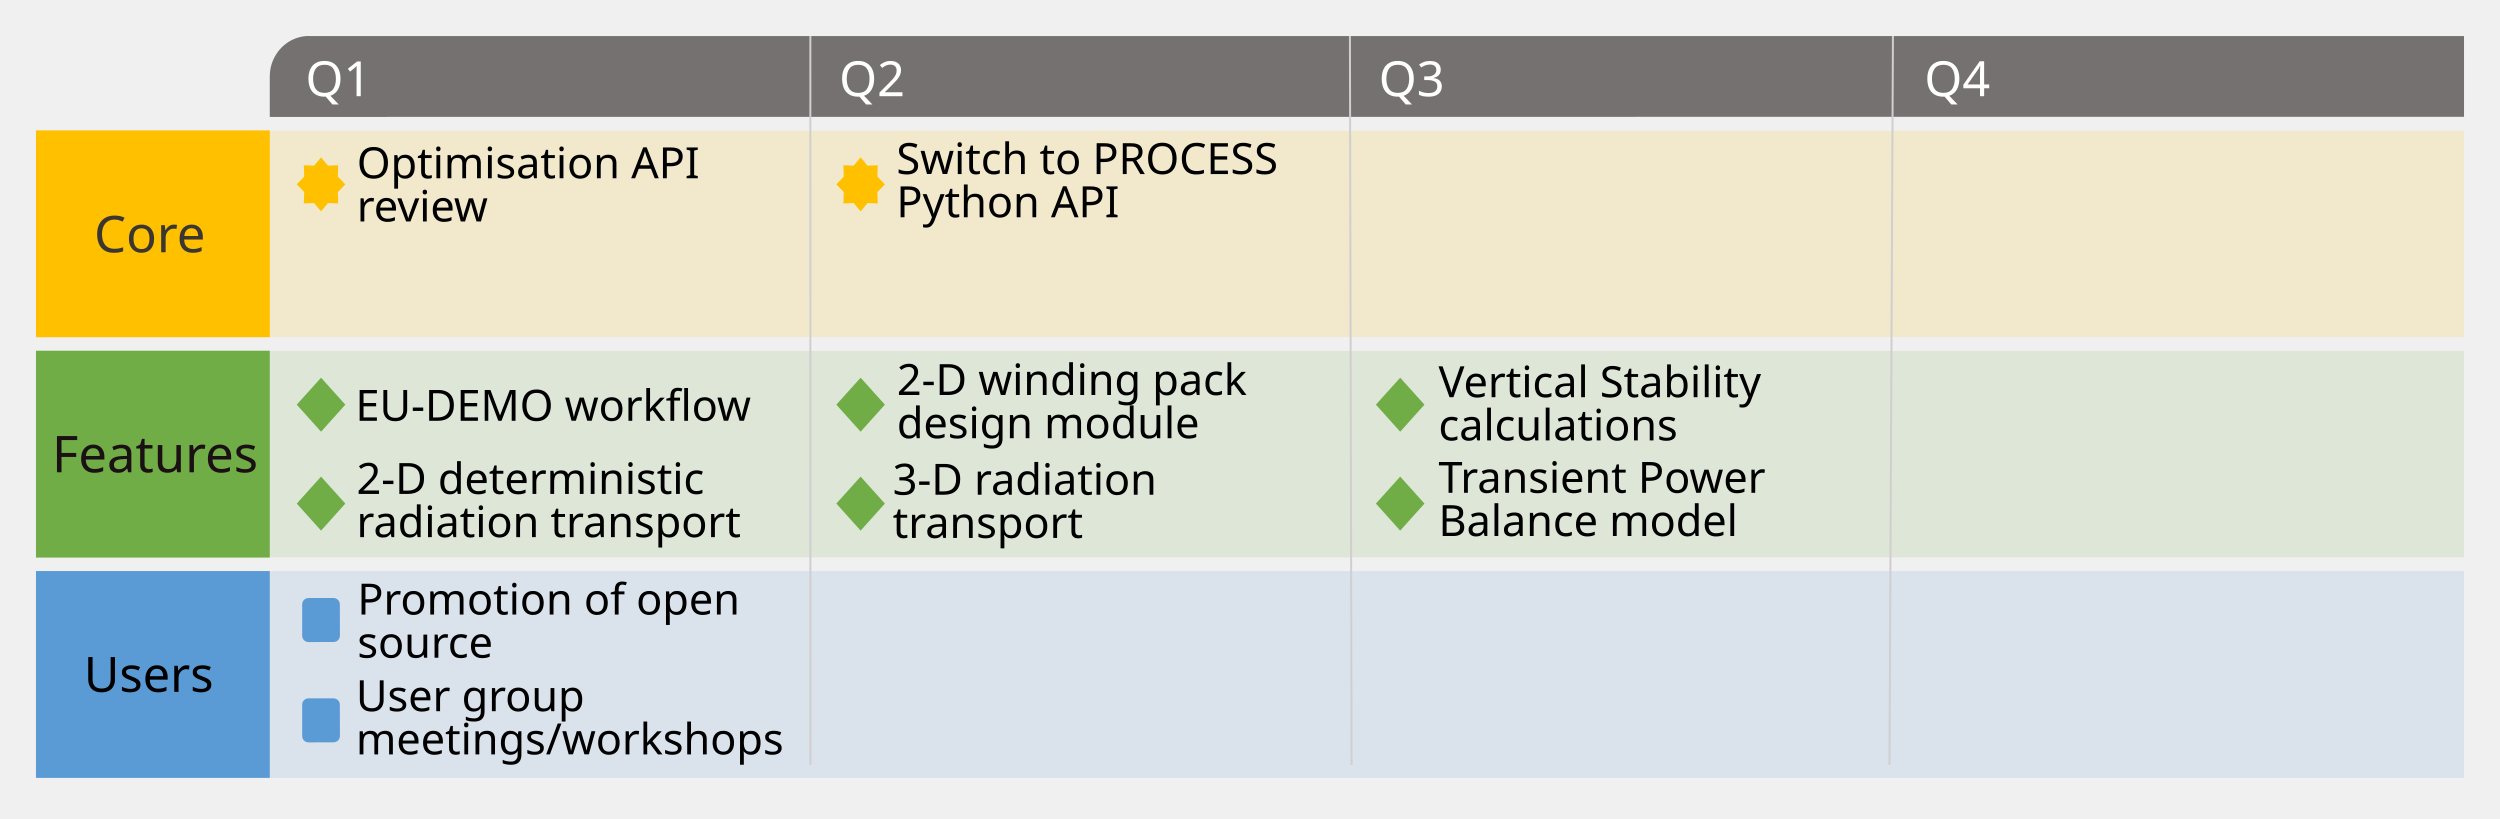
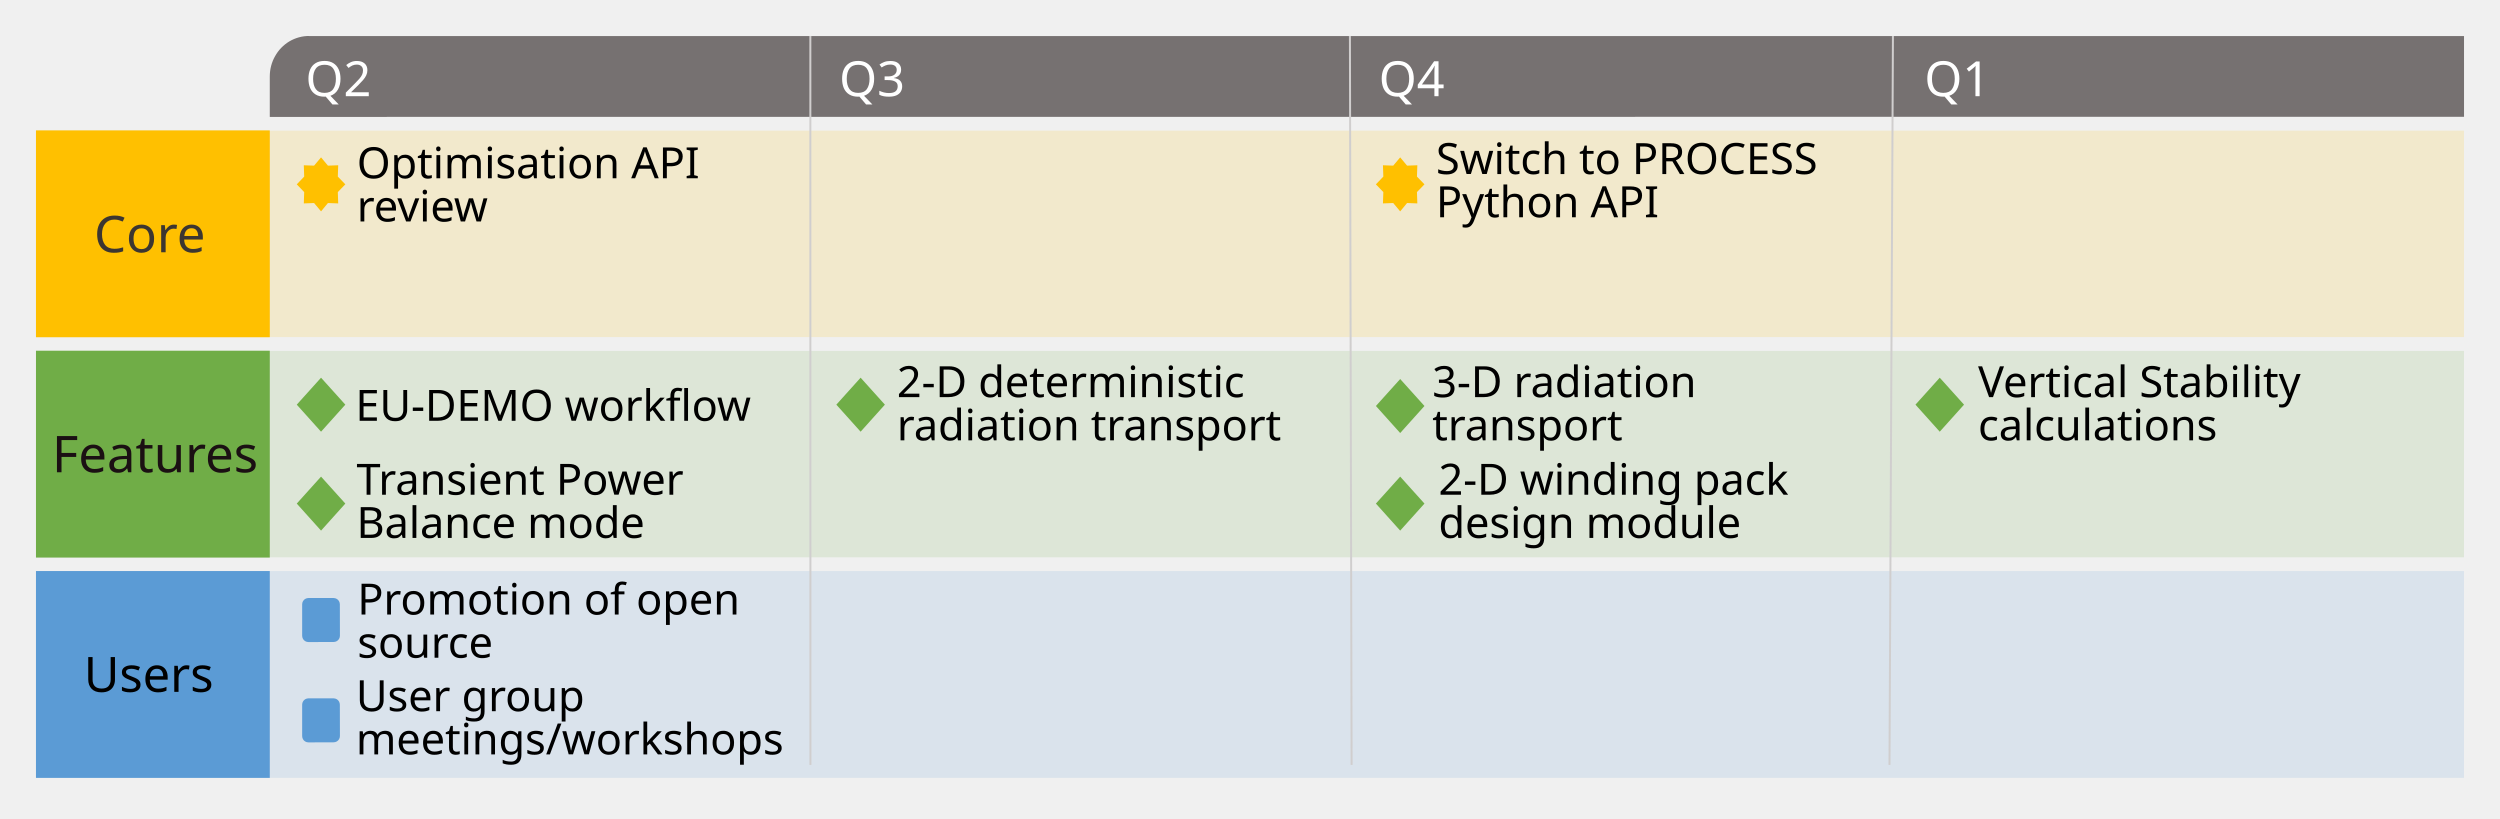
<svg xmlns="http://www.w3.org/2000/svg" width="278mm" height="91mm" viewBox="0 0 278 91" version="1.1" id="svg5">
  <defs id="defs2">
    <clipPath clipPathUnits="userSpaceOnUse" id="clipPath39">
      <path d="M 0,0.028 H 959.981 V 539.999 H 0 Z" clip-rule="evenodd" id="path37" />
    </clipPath>
    <clipPath clipPathUnits="userSpaceOnUse" id="clipPath51">
      <path d="M 30.246,125.121 H 906.18 v 71.746 H 30.246 Z" id="path49" />
    </clipPath>
    <clipPath clipPathUnits="userSpaceOnUse" id="clipPath65">
      <path d="m 30.331,201.798 h 875.934 v 75.998 H 30.331 Z" id="path63" />
    </clipPath>
    <clipPath clipPathUnits="userSpaceOnUse" id="clipPath79">
      <path d="m 30.217,282.926 h 875.962 v 75.97 H 30.217 Z" id="path77" />
    </clipPath>
  </defs>
  <g id="layer1">
    <g id="g35" clip-path="url(#clipPath39)" transform="matrix(0.3004796,0,0,-0.3004796,0.9333856,164.8634)">
      <g id="g45" transform="matrix(1.025869,0,0,1.067325,-20.82269,127.2185)">
        <g id="g47" />
        <g id="g57">
          <g clip-path="url(#clipPath51)" opacity="0.15" id="g55">
            <path d="M 468.198,125.15 H 30.246 v 71.716 H 906.151 V 125.15 Z" style="fill:#5b9bd5;fill-opacity:1;fill-rule:evenodd;stroke:none" id="path53" />
          </g>
        </g>
      </g>
      <g id="g59" transform="matrix(1.025869,0,0,1.007586,-20.90853,138.9725)">
        <g id="g61" />
        <g id="g71">
          <g clip-path="url(#clipPath65)" opacity="0.15" id="g69">
            <path d="M 468.283,201.827 H 30.331 v 75.968 h 875.905 v -75.968 z" style="fill:#70ad47;fill-opacity:1;fill-rule:evenodd;stroke:none" id="path67" />
          </g>
        </g>
      </g>
-       <g id="g231-5" transform="translate(-216.1472,165.7797)">
-         <text transform="matrix(1,0,0,-1,745.398,235.899)" style="font-variant:normal;font-weight:normal;font-size:15.987px;line-height:1;font-family:sans-serif;-inkscape-font-specification:sans-serif;writing-mode:lr-tb;white-space:pre;inline-size:145.862;fill:#000000;fill-opacity:1;fill-rule:nonzero;stroke:none" id="text235-3" xml:space="preserve">
-           <tspan x="0" y="0" id="tspan74309">Vertical Stability </tspan>
-           <tspan x="0" y="15.987" id="tspan74311">calculations
+       <g id="g231-3" transform="translate(-616.5547,141.8251)">
+         <text transform="matrix(1,0,0,-1,745.398,235.899)" style="font-variant:normal;font-weight:normal;font-size:15.987px;line-height:1;font-family:sans-serif;-inkscape-font-specification:sans-serif;writing-mode:lr-tb;white-space:pre;inline-size:161.734;fill:#000000;fill-opacity:1;fill-rule:nonzero;stroke:none" id="text235-6" xml:space="preserve">
+           <tspan x="0" y="12.146" id="tspan39450">Transient Power </tspan>
+           <tspan x="0" y="28.133" id="tspan39452">Balance mode
</tspan>
        </text>
      </g>
-       <g id="g231-5-6" transform="translate(-216.1472,128.758)">
-         <text transform="matrix(1,0,0,-1,745.398,253.5097)" style="font-variant:normal;font-weight:normal;font-size:15.987px;line-height:1;font-family:sans-serif;-inkscape-font-specification:sans-serif;writing-mode:lr-tb;white-space:pre;inline-size:173.576;fill:#000000;fill-opacity:1;fill-rule:nonzero;stroke:none" id="text235-3-2" xml:space="preserve">
-           <tspan x="0" y="15.987" id="tspan74313">Transient Power </tspan>
-           <tspan x="0" y="31.974" id="tspan74315">Balance model
+       <g id="g231-5" transform="translate(-16.46637,165.7943)">
+         <text transform="matrix(1,0,0,-1,745.398,235.899)" style="font-variant:normal;font-weight:normal;font-size:15.987px;line-height:1;font-family:sans-serif;-inkscape-font-specification:sans-serif;writing-mode:lr-tb;white-space:pre;inline-size:145.862;fill:#000000;fill-opacity:1;fill-rule:nonzero;stroke:none" id="text235-3" xml:space="preserve">
+           <tspan x="0" y="0" id="tspan39454">Vertical Stability </tspan>
+           <tspan x="0" y="15.987" id="tspan39456">calculations
</tspan>
        </text>
      </g>
-       <text transform="matrix(1,0,0,-1,327.2614,365.5767)" style="font-variant:normal;font-weight:normal;font-size:15.987px;line-height:1;font-family:sans-serif;-inkscape-font-specification:sans-serif;writing-mode:lr-tb;white-space:pre;inline-size:154.221;fill:#000000;fill-opacity:1;fill-rule:nonzero;stroke:none" id="text325-7" xml:space="preserve">
-         <tspan x="0" y="0" id="tspan74317">3-D radiation </tspan>
-         <tspan x="0" y="15.987" id="tspan74319">transport</tspan>
+       <g id="g231-5-6" transform="translate(-216.1472,144.042)">
+         <text transform="matrix(1,0,0,-1,745.398,253.5097)" style="font-variant:normal;font-weight:normal;font-size:15.987px;line-height:1;font-family:sans-serif;-inkscape-font-specification:sans-serif;writing-mode:lr-tb;white-space:pre;inline-size:173.576;fill:#000000;fill-opacity:1;fill-rule:nonzero;stroke:none" id="text235-3-2" xml:space="preserve">
+           <tspan x="0" y="31.974" id="tspan39458">2-D winding pack </tspan>
+           <tspan x="0" y="47.961" id="tspan39460">design module
+ </tspan>
+         </text>
+       </g>
+       <text transform="matrix(1,0,0,-1,526.9422,401.6933)" style="font-variant:normal;font-weight:normal;font-size:15.987px;line-height:1;font-family:sans-serif;-inkscape-font-specification:sans-serif;writing-mode:lr-tb;white-space:pre;inline-size:154.221;fill:#000000;fill-opacity:1;fill-rule:nonzero;stroke:none" id="text325-7" xml:space="preserve">
+         <tspan x="0" y="0" id="tspan39462">3-D radiation </tspan>
+         <tspan x="0" y="15.987" id="tspan39464">transport</tspan>
      </text>
      <g id="g73" transform="matrix(1.002688,0,0,1.007958,0.1820512,138.6613)">
        <g id="g75" />
        <g id="g85" transform="matrix(1.023084,0,0,1,-20.91773,0)">
          <g clip-path="url(#clipPath79)" opacity="0.15" id="g83">
            <path d="M 468.198,282.954 H 30.217 v 75.94 h 875.934 v -75.94 z" style="fill:#ffc000;fill-opacity:1;fill-rule:evenodd;stroke:none" id="path81" />
          </g>
        </g>
      </g>
      <path d="m 111.198,535.326 h 797.566 v 0 l 0.005,-29.879 -812.035,-0.044 v 0 14.976 0 c 0,2.634 0.658,5.209 1.945,7.474 1.26,2.293 3.095,4.162 5.287,5.492 2.219,1.302 4.711,2.01 7.26,2.01 z" style="fill:#767171;fill-opacity:1;fill-rule:evenodd;stroke:none;stroke-width:0.982" id="path87" />
      <path d="M 53.489,260.794 H 10.206 v 76.544 h 86.528 v -76.544 z" style="fill:#5b9bd5;fill-opacity:1;fill-rule:evenodd;stroke:none;stroke-width:1.192" id="path89" />
      <path d="M 53.49,342.331 H 10.207 v 76.544 h 86.528 v -76.544 z" style="fill:#70ad47;fill-opacity:1;fill-rule:evenodd;stroke:none;stroke-width:1.159" id="path91" />
      <path d="M 53.489,423.867 H 10.206 v 76.544 h 86.528 v -76.544 z" style="fill:#ffc000;fill-opacity:1;fill-rule:evenodd;stroke:none;stroke-width:1.159" id="path93" />
      <g id="g95" transform="translate(-6.722659,140.4876)">
        <path d="m 303.506,394.866 0.028,-269.773" style="fill:none;stroke:#d0cece;stroke-width:0.737;stroke-linecap:butt;stroke-linejoin:miter;stroke-miterlimit:3.864;stroke-dasharray:none;stroke-opacity:1" id="path97" />
      </g>
      <g id="g99" transform="translate(-5.466883,140.4876)">
        <path d="m 501.931,394.866 0.623,-269.773" style="fill:none;stroke:#d0cece;stroke-width:0.737;stroke-linecap:butt;stroke-linejoin:miter;stroke-miterlimit:3.864;stroke-dasharray:none;stroke-opacity:1" id="path101" />
      </g>
      <g id="g103" transform="translate(-8.321109,140.4876)">
        <path d="M 705.742,394.866 704.466,125.093" style="fill:none;stroke:#d0cece;stroke-width:0.737;stroke-linecap:butt;stroke-linejoin:miter;stroke-miterlimit:3.864;stroke-dasharray:none;stroke-opacity:1" id="path105" />
      </g>
      <path d="m 106.718,398.913 8.985,9.978 8.986,-9.978 -8.986,-10.006 z" style="fill:#70ad47;fill-opacity:1;fill-rule:evenodd;stroke:none" id="path109" />
      <path d="m 108.715,325.031 v 0 c 0,0.397 0.114,0.822 0.312,1.162 0.198,0.369 0.51,0.652 0.85,0.85 0.369,0.199 0.766,0.312 1.163,0.312 h 9.299 v 0 c 0.397,0 0.822,-0.113 1.162,-0.312 0.369,-0.198 0.652,-0.51 0.851,-0.85 0.198,-0.368 0.312,-0.765 0.312,-1.162 v 0 l 0.028,-11.622 v 0 c 0,-0.397 -0.113,-0.822 -0.312,-1.162 -0.198,-0.369 -0.51,-0.652 -0.85,-0.851 -0.369,-0.198 -0.766,-0.312 -1.162,-0.312 l -9.328,-0.028 v 0 c -0.397,0 -0.823,0.113 -1.163,0.312 -0.368,0.198 -0.652,0.51 -0.85,0.85 -0.198,0.369 -0.312,0.766 -0.312,1.163 z" style="fill:#5b9bd5;fill-opacity:1;fill-rule:evenodd;stroke:none;stroke-width:1" id="path111" />
      <path d="m 106.718,362.305 8.986,9.978 8.986,-9.978 -8.986,-10.007 z" style="fill:#70ad47;fill-opacity:1;fill-rule:evenodd;stroke:none" id="path113" />
      <path d="m 306.399,398.913 8.986,9.978 8.986,-9.978 -8.986,-10.006 z" style="fill:#70ad47;fill-opacity:1;fill-rule:evenodd;stroke:none" id="path115" />
-       <path d="m 506.08,398.913 8.986,9.978 8.986,-9.978 -8.986,-10.007 z" style="fill:#70ad47;fill-opacity:1;fill-rule:evenodd;stroke:none" id="path117" />
+       <path d="m 705.76,398.913 8.986,9.978 8.986,-9.978 -8.986,-10.007 z" style="fill:#70ad47;fill-opacity:1;fill-rule:evenodd;stroke:none" id="path117" />
      <path d="m 106.718,480.449 2.749,2.863 -0.142,4.195 3.799,-0.142 2.579,3.062 2.552,-3.062 3.798,0.142 -0.142,-4.195 2.778,-2.863 -2.778,-2.863 0.142,-4.195 -3.798,0.141 -2.552,-3.089 -2.579,3.089 -3.799,-0.141 0.142,4.195 z" style="fill:#ffc000;fill-opacity:1;fill-rule:evenodd;stroke:none" id="path119" />
      <path d="m 108.715,287.904 v 0 c 0,0.397 0.113,0.822 0.312,1.162 0.198,0.368 0.51,0.652 0.85,0.85 0.369,0.199 0.766,0.312 1.162,0.312 h 9.3 v 0 c 0.397,0 0.822,-0.113 1.162,-0.312 0.369,-0.198 0.652,-0.51 0.851,-0.85 0.198,-0.369 0.311,-0.765 0.311,-1.162 v 0 l 0.029,-11.622 v 0 c 0,-0.397 -0.114,-0.822 -0.312,-1.162 -0.198,-0.369 -0.51,-0.652 -0.85,-0.851 -0.369,-0.198 -0.766,-0.312 -1.163,-0.312 l -9.328,-0.028 v 0 c -0.396,0 -0.822,0.113 -1.162,0.312 -0.368,0.198 -0.652,0.51 -0.85,0.85 -0.199,0.369 -0.312,0.766 -0.312,1.162 z" style="fill:#5b9bd5;fill-opacity:1;fill-rule:evenodd;stroke:none;stroke-width:1" id="path123" />
-       <path d="m 306.399,362.306 8.986,9.977 8.986,-9.977 -8.986,-10.007 z" style="fill:#70ad47;fill-opacity:1;fill-rule:evenodd;stroke:none" id="path127" />
+       <path d="m 506.08,398.422 8.986,9.977 8.986,-9.977 -8.986,-10.007 z" style="fill:#70ad47;fill-opacity:1;fill-rule:evenodd;stroke:none" id="path127" />
      <path d="m 506.08,362.306 8.986,9.977 8.986,-9.977 -8.986,-10.007 z" style="fill:#70ad47;fill-opacity:1;fill-rule:evenodd;stroke:none" id="path127-5" />
      <g id="g129" transform="translate(-14.85231,134.8223)">
        <text transform="scale(1,-1)" style="font-variant:normal;font-weight:normal;font-size:18px;font-family:sans-serif;-inkscape-font-specification:sans-serif;writing-mode:lr-tb;fill:#000000;fill-opacity:1;fill-rule:nonzero;stroke:none" id="text133" x="42.777" y="-157.811">
          <tspan x="42.777" y="-157.811" id="tspan131">Users</tspan>
        </text>
      </g>
      <g id="g135" transform="translate(-5.622617,137.8143)">
        <text transform="scale(1,-1)" style="font-variant:normal;font-weight:normal;font-size:18.785px;font-family:sans-serif;-inkscape-font-specification:sans-serif;writing-mode:lr-tb;fill:#1b1013;fill-opacity:1;fill-rule:nonzero;stroke:none" id="text139" x="21.767" y="-236.074">
          <tspan x="21.767" id="tspan137" y="-236.074" style="font-size:18.785px">Features</tspan>
        </text>
      </g>
      <g id="g141" transform="translate(0,136.4485)" />
      <g id="g147" transform="translate(-10.19188,141.5911)">
        <text transform="matrix(1,0,0,-1,41.896,313.71)" style="font-variant:normal;font-weight:normal;font-size:18.785px;font-family:sans-serif;-inkscape-font-specification:sans-serif;writing-mode:lr-tb;fill:#3c3631;fill-opacity:1;fill-rule:nonzero;stroke:none" id="text151">
          <tspan x="0" y="0" id="tspan149" style="font-size:18.785px">Core</tspan>
        </text>
      </g>
      <g id="g153" transform="translate(0.249601,140.4876)">
        <text transform="matrix(1,0,0,-1,109.701,372.586)" style="font-variant:normal;font-weight:normal;font-size:18px;font-family:sans-serif;-inkscape-font-specification:sans-serif;writing-mode:lr-tb;fill:#ffffff;fill-opacity:1;fill-rule:nonzero;stroke:none" id="text157">
-           <tspan x="0" y="0" id="tspan155">Q1</tspan>
+           <tspan x="0" y="0" id="tspan155">Q2</tspan>
        </text>
      </g>
      <g id="g159" transform="translate(0.249601,140.4876)">
        <text transform="matrix(1,0,0,-1,307.191,372.586)" style="font-variant:normal;font-weight:normal;font-size:18px;font-family:sans-serif;-inkscape-font-specification:sans-serif;writing-mode:lr-tb;fill:#ffffff;fill-opacity:1;fill-rule:nonzero;stroke:none" id="text163">
-           <tspan x="0" y="0" id="tspan161">Q2</tspan>
+           <tspan x="0" y="0" id="tspan161">Q3</tspan>
        </text>
      </g>
      <g id="g165" transform="translate(-6.406424,134.6132)">
        <text transform="matrix(1,0,0,-1,135.5541,186.6254)" style="font-variant:normal;font-weight:normal;font-size:15.987px;line-height:1;font-family:sans-serif;-inkscape-font-specification:sans-serif;writing-mode:lr-tb;white-space:pre;inline-size:164.091;fill:#000000;fill-opacity:1;fill-rule:nonzero;stroke:none" id="text169" xml:space="preserve">
-           <tspan x="0" y="0" id="tspan74321">Promotion of open </tspan>
-           <tspan x="0" y="15.987" id="tspan74323">source</tspan>
+           <tspan x="0" y="0" id="tspan39466">Promotion of open </tspan>
+           <tspan x="0" y="15.987" id="tspan39468">source</tspan>
        </text>
      </g>
      <g id="g219" transform="translate(-215.2558,127.9279)">
        <text transform="matrix(1,0,0,-1,343.701,265.011)" style="font-variant:normal;font-weight:normal;font-size:15.987px;font-family:sans-serif;-inkscape-font-specification:sans-serif;writing-mode:lr-tb;white-space:pre;inline-size:155.831;fill:#000000;fill-opacity:1;fill-rule:nonzero;stroke:none" id="text223" xml:space="preserve">
-           <tspan x="0" y="0" id="tspan74325">EU-DEMO workflow</tspan>
+           <tspan x="0" y="0" id="tspan39470">EU-DEMO workflow</tspan>
        </text>
      </g>
-       <g id="g231" transform="translate(-416.5851,166.5824)">
-         <text transform="matrix(1,0,0,-1,745.398,235.899)" style="font-variant:normal;font-weight:normal;font-size:15.987px;line-height:1;font-family:sans-serif;-inkscape-font-specification:sans-serif;writing-mode:lr-tb;white-space:pre;inline-size:145.862;fill:#000000;fill-opacity:1;fill-rule:nonzero;stroke:none" id="text235" xml:space="preserve">
-           <tspan x="0" y="0" id="tspan74327">2-D winding pack </tspan>
-           <tspan x="0" y="15.987" id="tspan74329">design module</tspan>
+       <g id="g231" transform="translate(-416.5851,177.9407)">
+         <text transform="matrix(1,0,0,-1,745.398,235.899)" style="font-variant:normal;font-weight:normal;font-size:15.987px;line-height:1;font-family:sans-serif;-inkscape-font-specification:sans-serif;writing-mode:lr-tb;white-space:pre;inline-size:161.734;fill:#000000;fill-opacity:1;fill-rule:nonzero;stroke:none" id="text235" xml:space="preserve">
+           <tspan x="0" y="12.146" id="tspan39472">2-D deterministic </tspan>
+           <tspan x="0" y="28.133" id="tspan39474">radiation transport</tspan>
        </text>
      </g>
      <g id="g237" transform="translate(0.249601,140.4876)">
        <text transform="matrix(1,0,0,-1,745.398,216.794)" style="font-variant:normal;font-weight:normal;font-size:15.987px;font-family:sans-serif;-inkscape-font-specification:sans-serif;writing-mode:lr-tb;white-space:pre;inline-size:130.712;fill:#000000;fill-opacity:1;fill-rule:nonzero;stroke:none" id="text241" xml:space="preserve" />
      </g>
      <g id="g243" transform="translate(0.249601,140.4876)">
        <text transform="matrix(1,0,0,-1,745.398,197.603)" style="font-variant:normal;font-weight:normal;font-size:15.987px;font-family:sans-serif;-inkscape-font-specification:sans-serif;writing-mode:lr-tb;fill:#000000;fill-opacity:1;fill-rule:nonzero;stroke:none" id="text247">
          <tspan id="tspan245" x="0" y="0" />
        </text>
      </g>
      <g id="g255" transform="translate(0,136.4485)" />
      <g id="g261" transform="translate(-412.8773,96.08093)">
        <text transform="matrix(1,0,0,-1,541.502,189.3966)" style="font-variant:normal;font-weight:normal;font-size:15.987px;line-height:1;font-family:sans-serif;-inkscape-font-specification:sans-serif;writing-mode:lr-tb;white-space:pre;inline-size:179.43;fill:#000000;fill-opacity:1;fill-rule:nonzero;stroke:none" id="text265" xml:space="preserve">
-           <tspan x="0" y="0" id="tspan74331">User group
+           <tspan x="0" y="0" id="tspan39476">User group
</tspan>
-           <tspan x="0" y="15.987" id="tspan74333">meetings/workshops</tspan>
+           <tspan x="0" y="15.987" id="tspan39478">meetings/workshops</tspan>
        </text>
      </g>
      <g id="g267" transform="translate(0.249601,140.4876)">
        <text transform="matrix(1,0,0,-1,541.502,172.29)" style="font-variant:normal;font-weight:normal;font-size:15.987px;font-family:sans-serif;-inkscape-font-specification:sans-serif;writing-mode:lr-tb;fill:#000000;fill-opacity:1;fill-rule:nonzero;stroke:none" id="text271">
          <tspan id="tspan269" x="0" y="0" />
        </text>
      </g>
      <g id="g303" transform="translate(0.249601,140.4876)">
        <text transform="matrix(1,0,0,-1,545.102,241.398)" style="font-variant:normal;font-weight:normal;font-size:15.987px;font-family:sans-serif;-inkscape-font-specification:sans-serif;writing-mode:lr-tb;fill:#000000;fill-opacity:1;fill-rule:nonzero;stroke:none" id="text307">
          <tspan id="tspan305" x="0" y="0" />
        </text>
      </g>
      <g id="g309" transform="translate(0.249601,140.4876)">
        <text transform="matrix(1,0,0,-1,506.891,372.586)" style="font-variant:normal;font-weight:normal;font-size:18px;font-family:sans-serif;-inkscape-font-specification:sans-serif;writing-mode:lr-tb;fill:#ffffff;fill-opacity:1;fill-rule:nonzero;stroke:none" id="text313">
-           <tspan x="0" y="0" id="tspan311">Q3</tspan>
+           <tspan x="0" y="0" id="tspan311">Q4</tspan>
        </text>
      </g>
      <g id="g315" transform="translate(0.249601,140.4876)">
        <text transform="matrix(1,0,0,-1,708.803,372.586)" style="font-variant:normal;font-weight:normal;font-size:18px;font-family:sans-serif;-inkscape-font-specification:sans-serif;writing-mode:lr-tb;fill:#ffffff;fill-opacity:1;fill-rule:nonzero;stroke:none" id="text319">
-           <tspan x="0" y="0" id="tspan317">Q4</tspan>
+           <tspan x="0" y="0" id="tspan317">Q1</tspan>
        </text>
      </g>
      <g id="g321" transform="translate(-416.7889,101.6848)">
-         <text transform="matrix(1,0,0,-1,545.6322,264.189)" style="font-variant:normal;font-weight:normal;font-size:15.987px;line-height:1;font-family:sans-serif;-inkscape-font-specification:sans-serif;writing-mode:lr-tb;white-space:pre;inline-size:154.221;fill:#000000;fill-opacity:1;fill-rule:nonzero;stroke:none" id="text325" xml:space="preserve">
-           <tspan x="0" y="0" id="tspan74335">2-D deterministic </tspan>
-           <tspan x="0" y="15.987" id="tspan74337">radiation transport</tspan>
-         </text>
+         <text transform="matrix(1,0,0,-1,545.6322,264.189)" style="font-variant:normal;font-weight:normal;font-size:15.987px;line-height:1;font-family:sans-serif;-inkscape-font-specification:sans-serif;writing-mode:lr-tb;white-space:pre;inline-size:154.221;fill:#000000;fill-opacity:1;fill-rule:nonzero;stroke:none" id="text325" xml:space="preserve" />
      </g>
      <g id="g327" transform="translate(0.249601,140.4876)">
        <text transform="matrix(1,0,0,-1,745.313,245.112)" style="font-variant:normal;font-weight:normal;font-size:15.987px;font-family:sans-serif;-inkscape-font-specification:sans-serif;writing-mode:lr-tb;fill:#000000;fill-opacity:1;fill-rule:nonzero;stroke:none" id="text331">
          <tspan id="tspan329" x="0" y="0" />
        </text>
      </g>
-       <path d="m 306.399,480.449 2.75,2.863 -0.142,4.196 3.798,-0.142 2.58,3.061 2.551,-3.061 3.798,0.142 -0.141,-4.196 2.778,-2.863 -2.778,-2.863 0.141,-4.195 -3.798,0.142 -2.551,-3.09 -2.58,3.09 -3.798,-0.142 0.142,4.195 z" style="fill:#ffc000;fill-opacity:1;fill-rule:evenodd;stroke:none" id="path353" />
+       <path d="m 506.08,480.449 2.75,2.863 -0.142,4.196 3.798,-0.142 2.58,3.061 2.551,-3.061 3.798,0.142 -0.141,-4.196 2.778,-2.863 -2.778,-2.863 0.141,-4.195 -3.798,0.142 -2.551,-3.09 -2.58,3.09 -3.798,-0.142 0.142,4.195 z" style="fill:#ffc000;fill-opacity:1;fill-rule:evenodd;stroke:none" id="path353" />
      <g id="g355" transform="translate(-411.6318,138.7266)">
-         <text transform="matrix(1,0,0,-1,740.2729,345.529)" style="font-variant:normal;font-weight:normal;font-size:15.987px;line-height:1;font-family:sans-serif;-inkscape-font-specification:sans-serif;writing-mode:lr-tb;white-space:pre;inline-size:155.261;fill:#000000;fill-opacity:1;fill-rule:nonzero;stroke:none" id="text359" xml:space="preserve">
-           <tspan x="0" y="0" id="tspan74339">Switch to PROCESS </tspan>
-           <tspan x="0" y="15.987" id="tspan74341">Python API</tspan>
+         <text transform="matrix(1,0,0,-1,939.9537,345.529)" style="font-variant:normal;font-weight:normal;font-size:15.987px;line-height:1;font-family:sans-serif;-inkscape-font-specification:sans-serif;writing-mode:lr-tb;white-space:pre;inline-size:155.261;fill:#000000;fill-opacity:1;fill-rule:nonzero;stroke:none" id="text359" xml:space="preserve">
+           <tspan x="0" y="0" id="tspan39480">Switch to PROCESS </tspan>
+           <tspan x="0" y="15.987" id="tspan39482">Python API</tspan>
        </text>
      </g>
      <g id="g355-3" transform="translate(-611.3188,140.6812)">
        <text transform="matrix(1,0,0,-1,740.2729,342.0068)" style="font-variant:normal;font-weight:normal;font-size:15.987px;line-height:1;font-family:sans-serif;-inkscape-font-specification:sans-serif;writing-mode:lr-tb;white-space:pre;inline-size:155.261;fill:#000000;fill-opacity:1;fill-rule:nonzero;stroke:none" id="text359-6" xml:space="preserve">
-           <tspan x="0" y="0" id="tspan74343">Optimisation API </tspan>
-           <tspan x="0" y="15.987" id="tspan74345">review</tspan>
+           <tspan x="0" y="0" id="tspan39484">Optimisation API </tspan>
+           <tspan x="0" y="15.987" id="tspan39486">review</tspan>
        </text>
      </g>
    </g>
  </g>
</svg>
